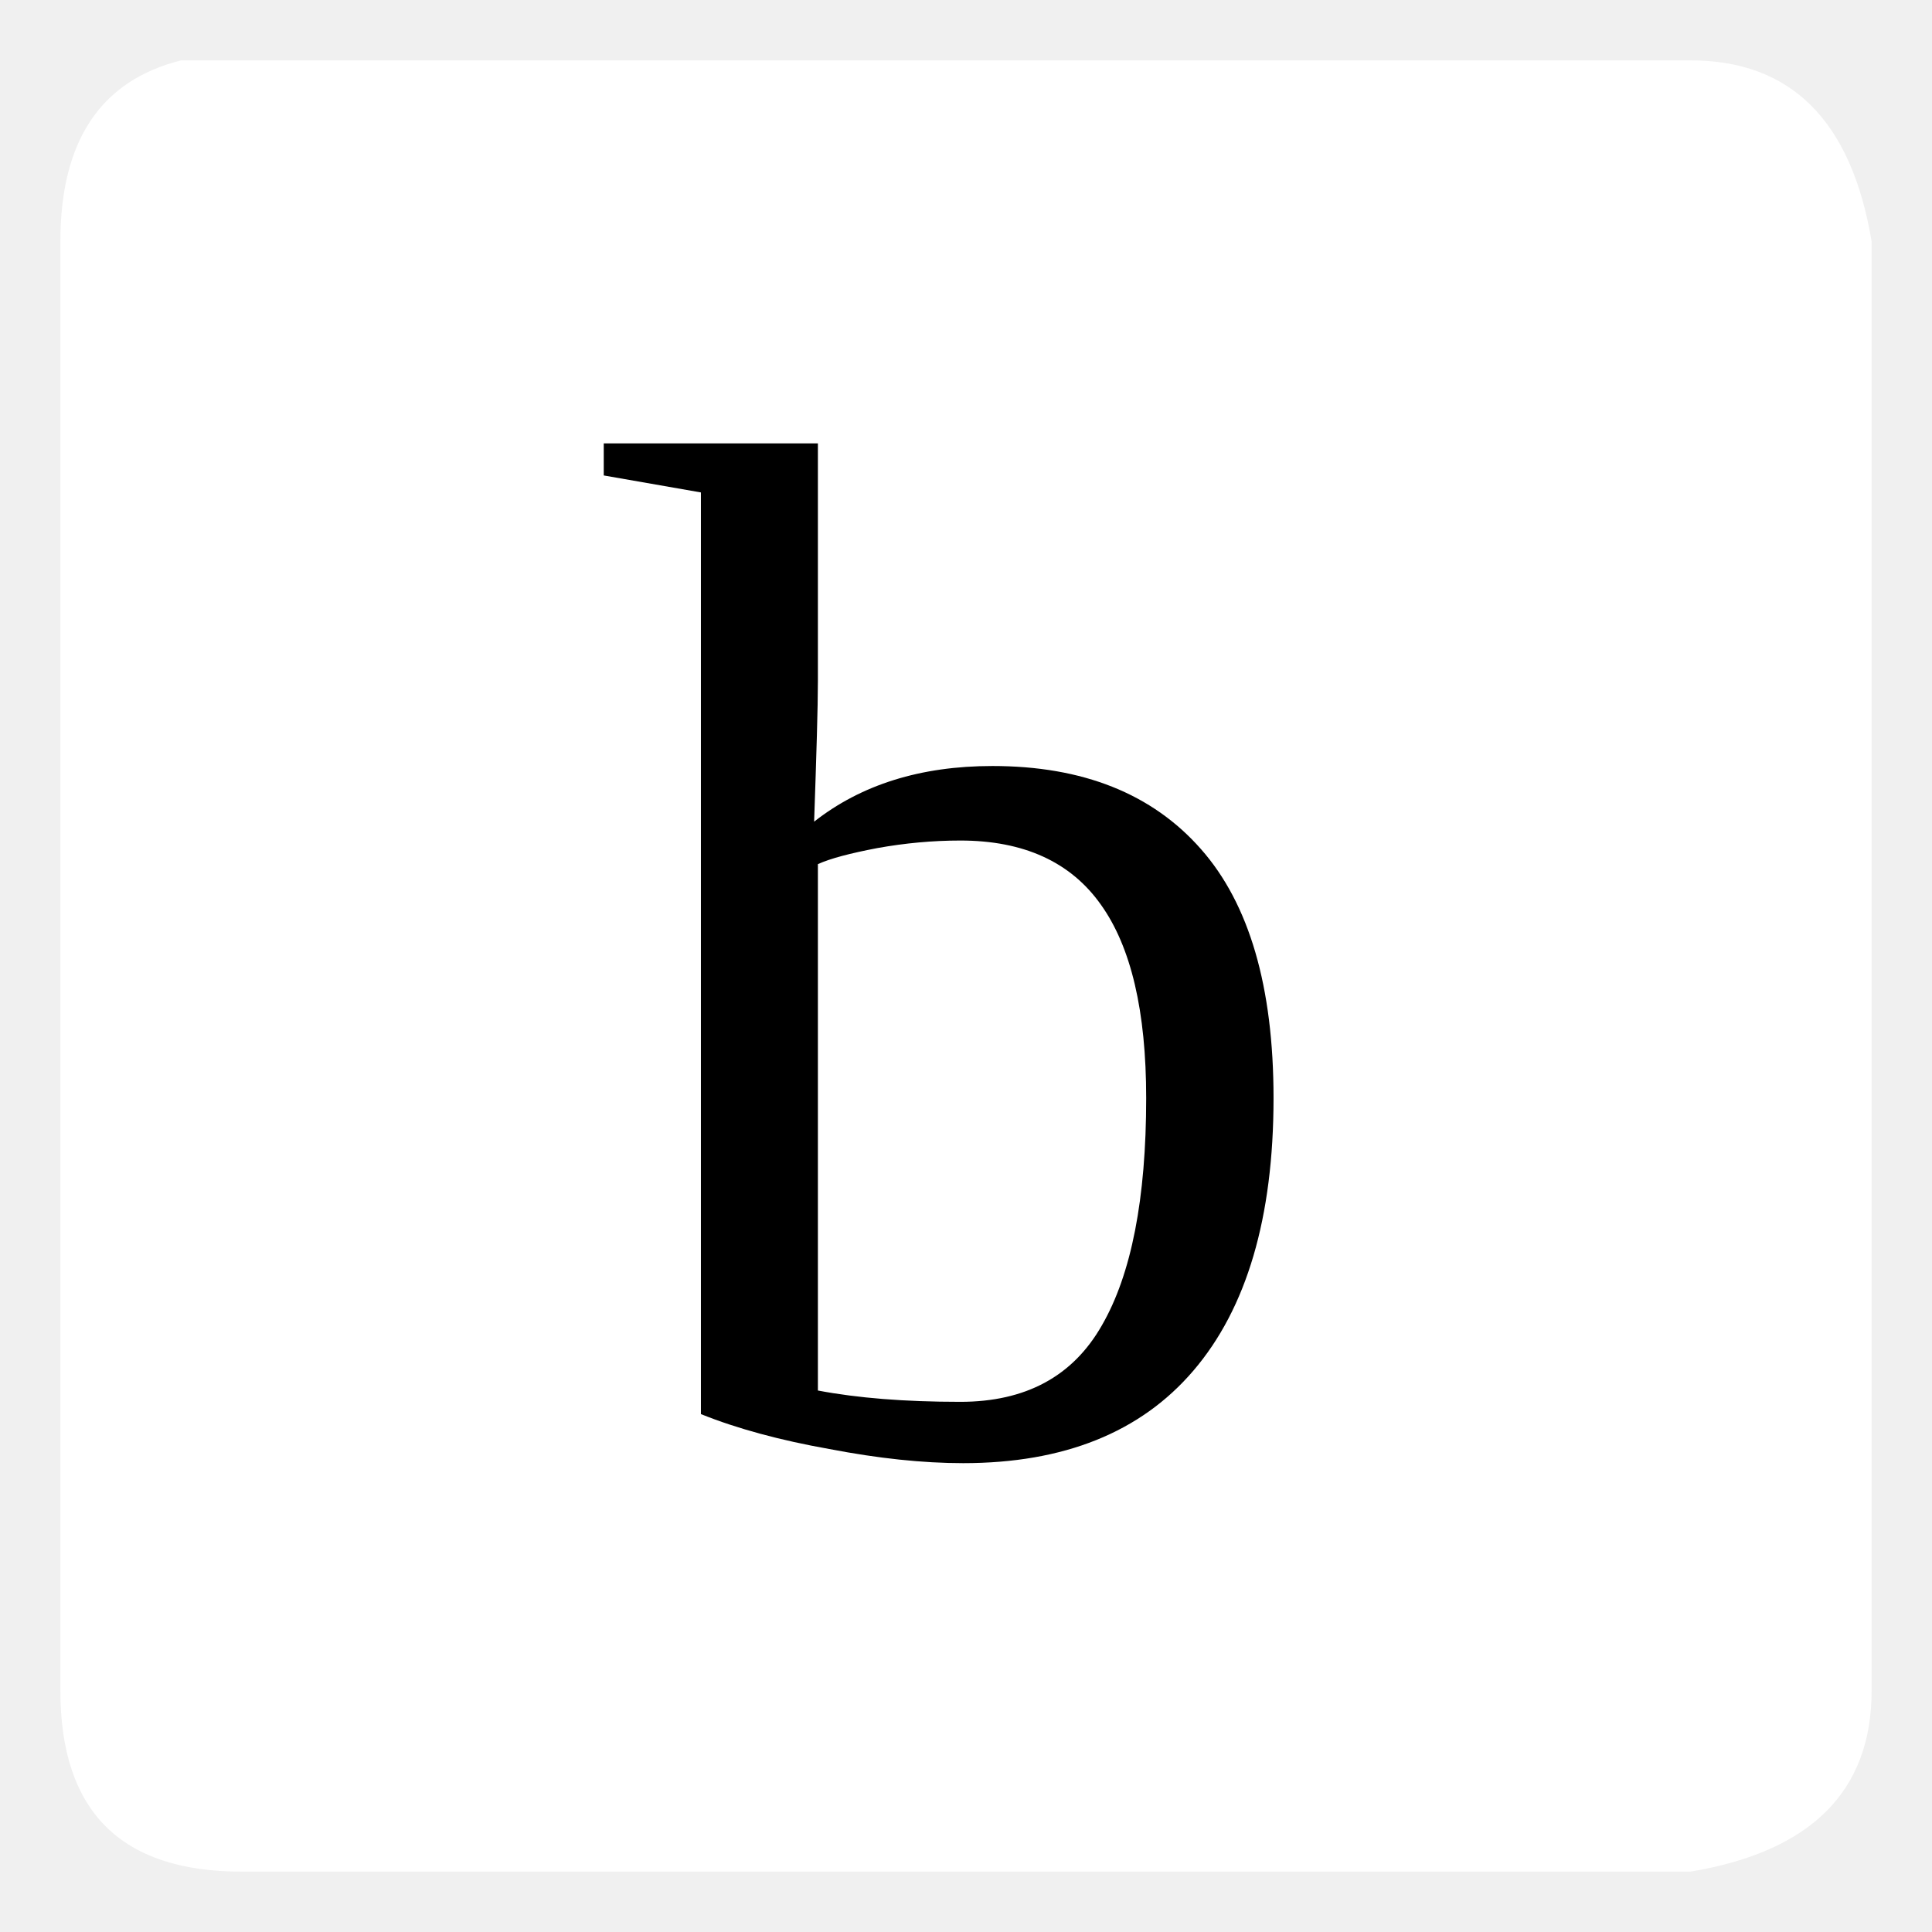
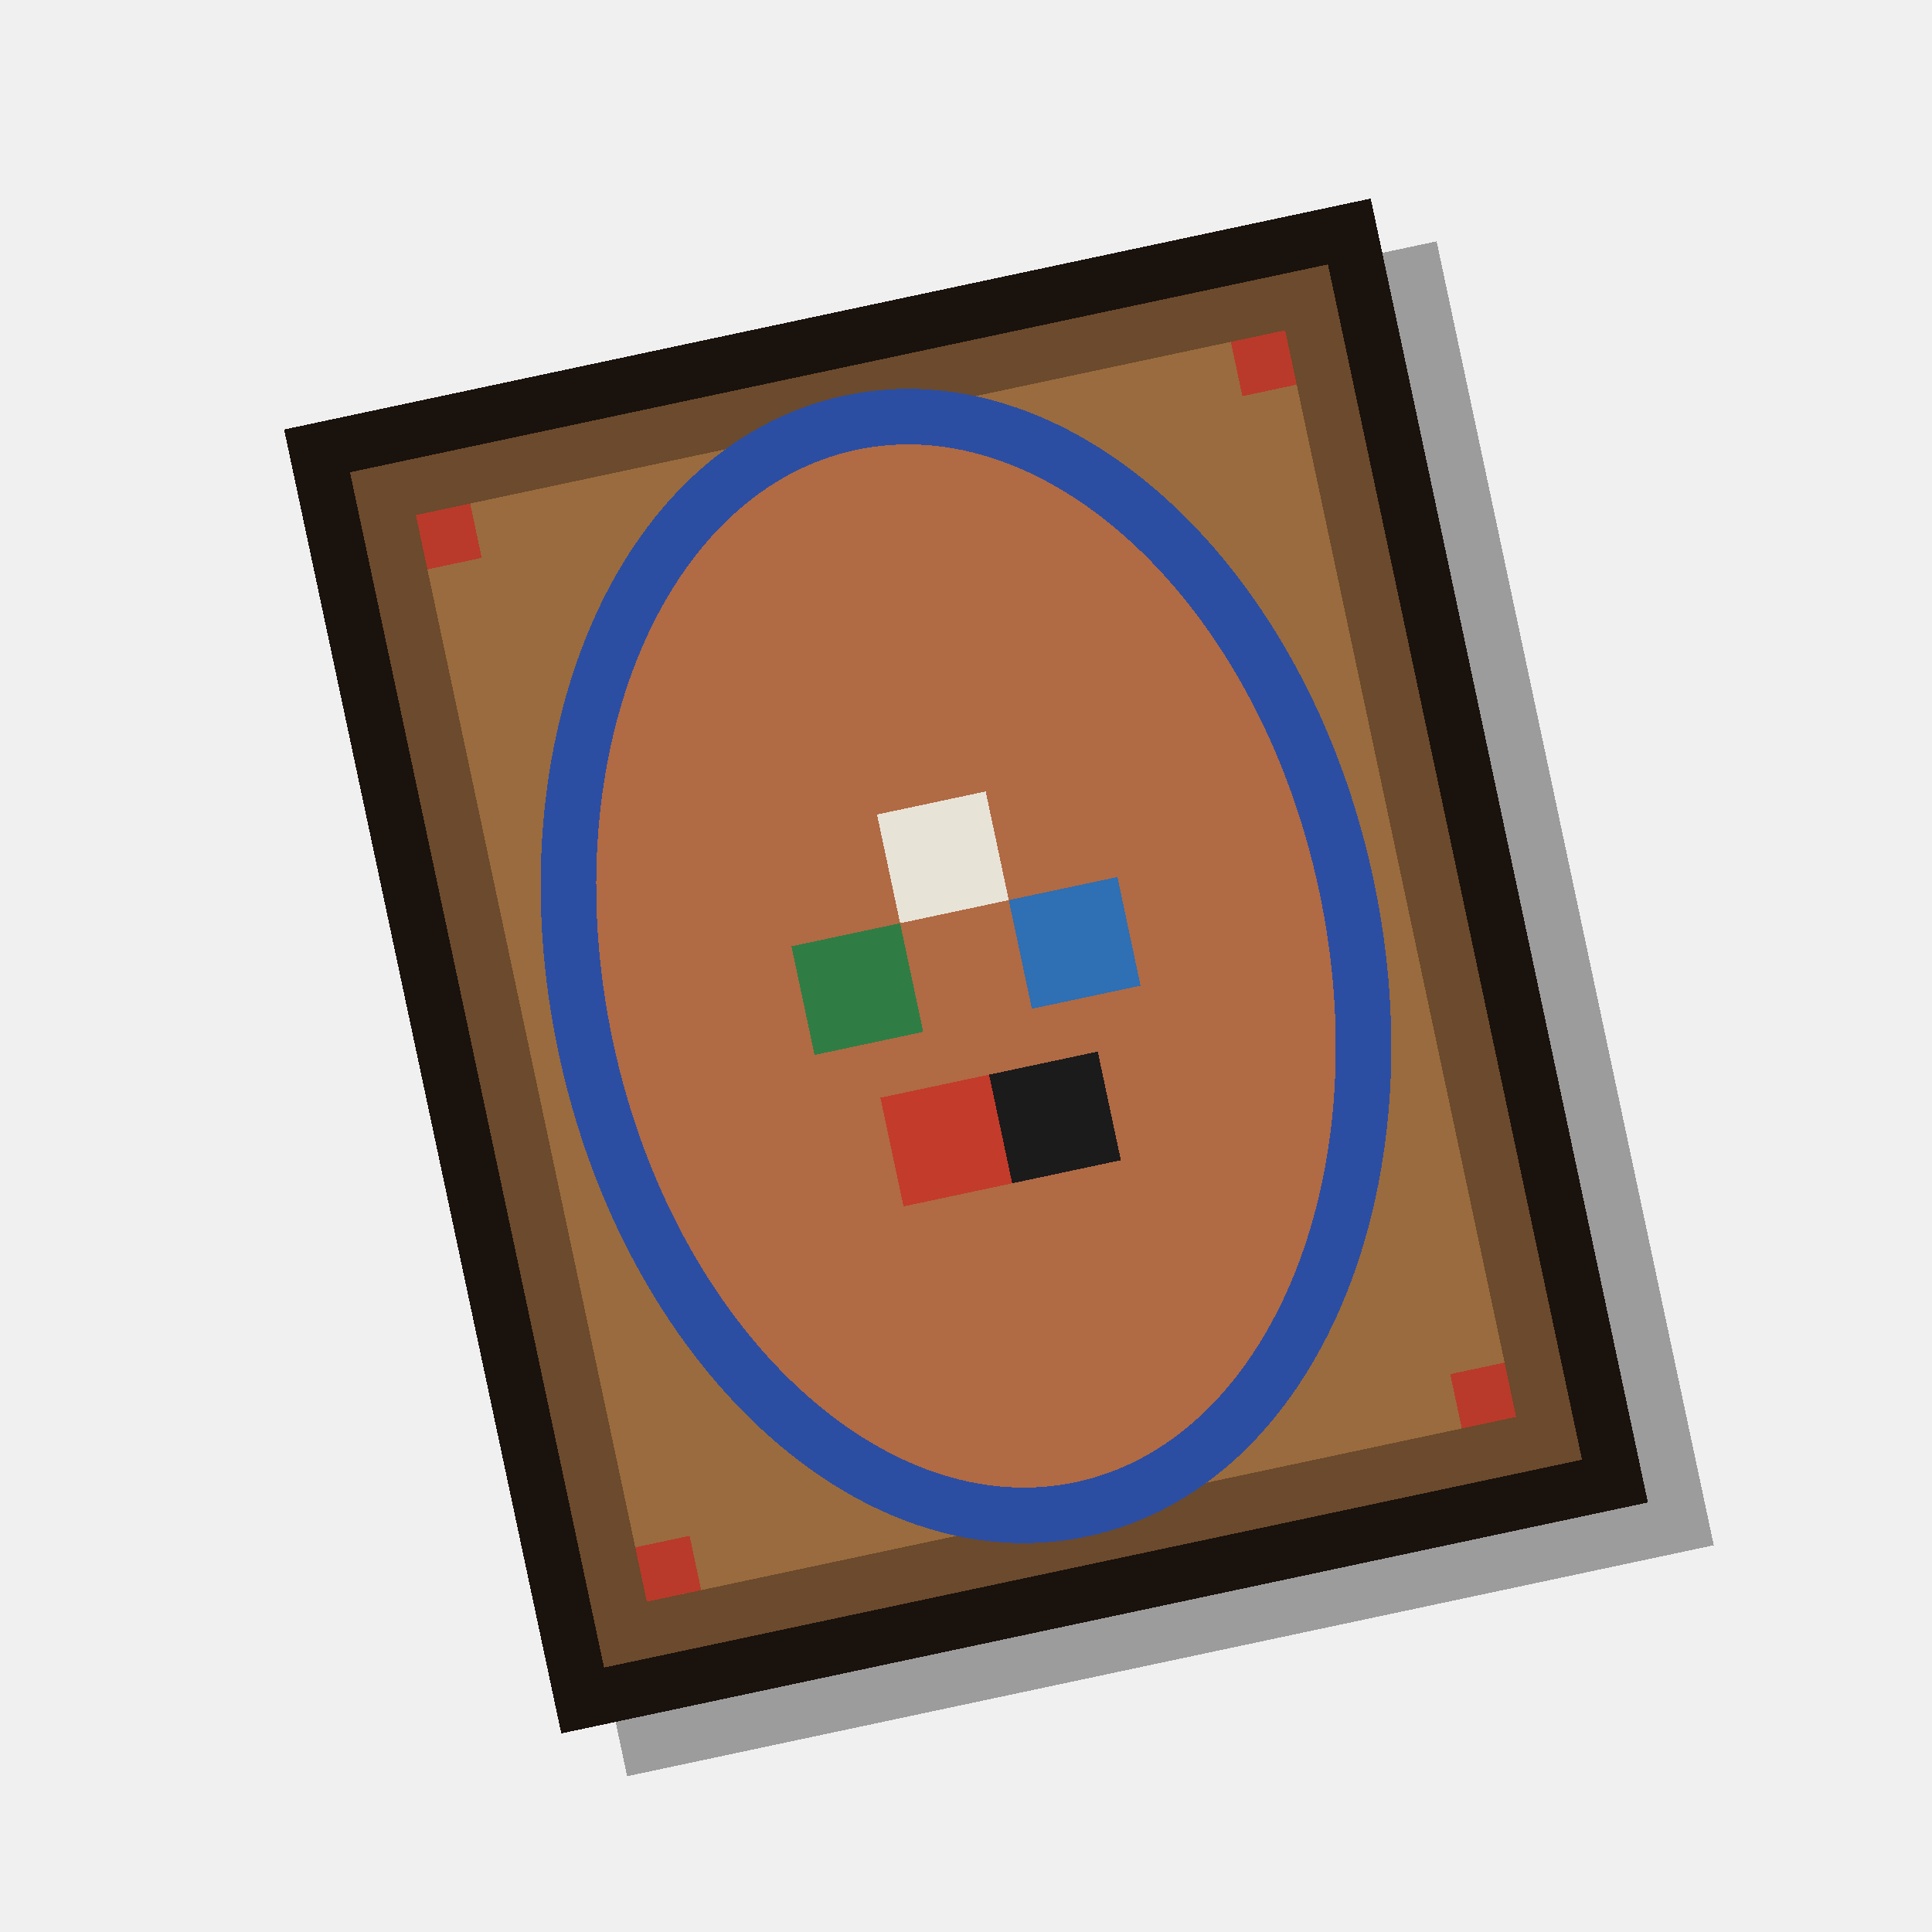
- <svg xmlns="http://www.w3.org/2000/svg" viewBox="0 0 32 32">
-   <path d="M3 1            Q1 1.5 1 4            L1 28            Q1 31 4 31            L28 31            Q31 30.5 31 28            L31 4            Q30.5 1 28 1            Z" fill="#fff" />
-   <text x="16" y="24" font-family="Times New Roman, Times, serif" font-size="24" font-weight="400" text-anchor="middle" fill="#000">b</text>
+ <svg xmlns="http://www.w3.org/2000/svg" viewBox="0 0 32 32" shape-rendering="crispEdges">
+   <g transform="translate(16 16) rotate(-12) scale(0.92) translate(-16 -16)">
+     <g opacity="0.35">
+       <rect x="7" y="5" width="20" height="24" fill="#000" />
+     </g>
+     <rect x="6" y="4" width="20" height="24" fill="#1a120d" />
+     <rect x="7" y="5" width="18" height="22" fill="#6b4a2d" />
+     <rect x="8" y="6" width="16" height="20" fill="#9a6b3e" />
+     <ellipse cx="16" cy="16" rx="7" ry="10" fill="#b06a44" stroke="#2c4ea2" stroke-width="1" />
+     <rect x="15" y="13" width="2" height="2" fill="#e8e3d7" />
+     <rect x="13" y="15" width="2" height="2" fill="#2f7d44" />
+     <rect x="17" y="15" width="2" height="2" fill="#2f6fb3" />
+     <rect x="14" y="18" width="2" height="2" fill="#c23b2b" />
+     <rect x="16" y="18" width="2" height="2" fill="#1b1b1c" />
+     <rect x="8" y="6" width="1" height="1" fill="#b93a2a" />
+     <rect x="23" y="6" width="1" height="1" fill="#b93a2a" />
+     <rect x="8" y="25" width="1" height="1" fill="#b93a2a" />
+     <rect x="23" y="25" width="1" height="1" fill="#b93a2a" />
+   </g>
</svg>
